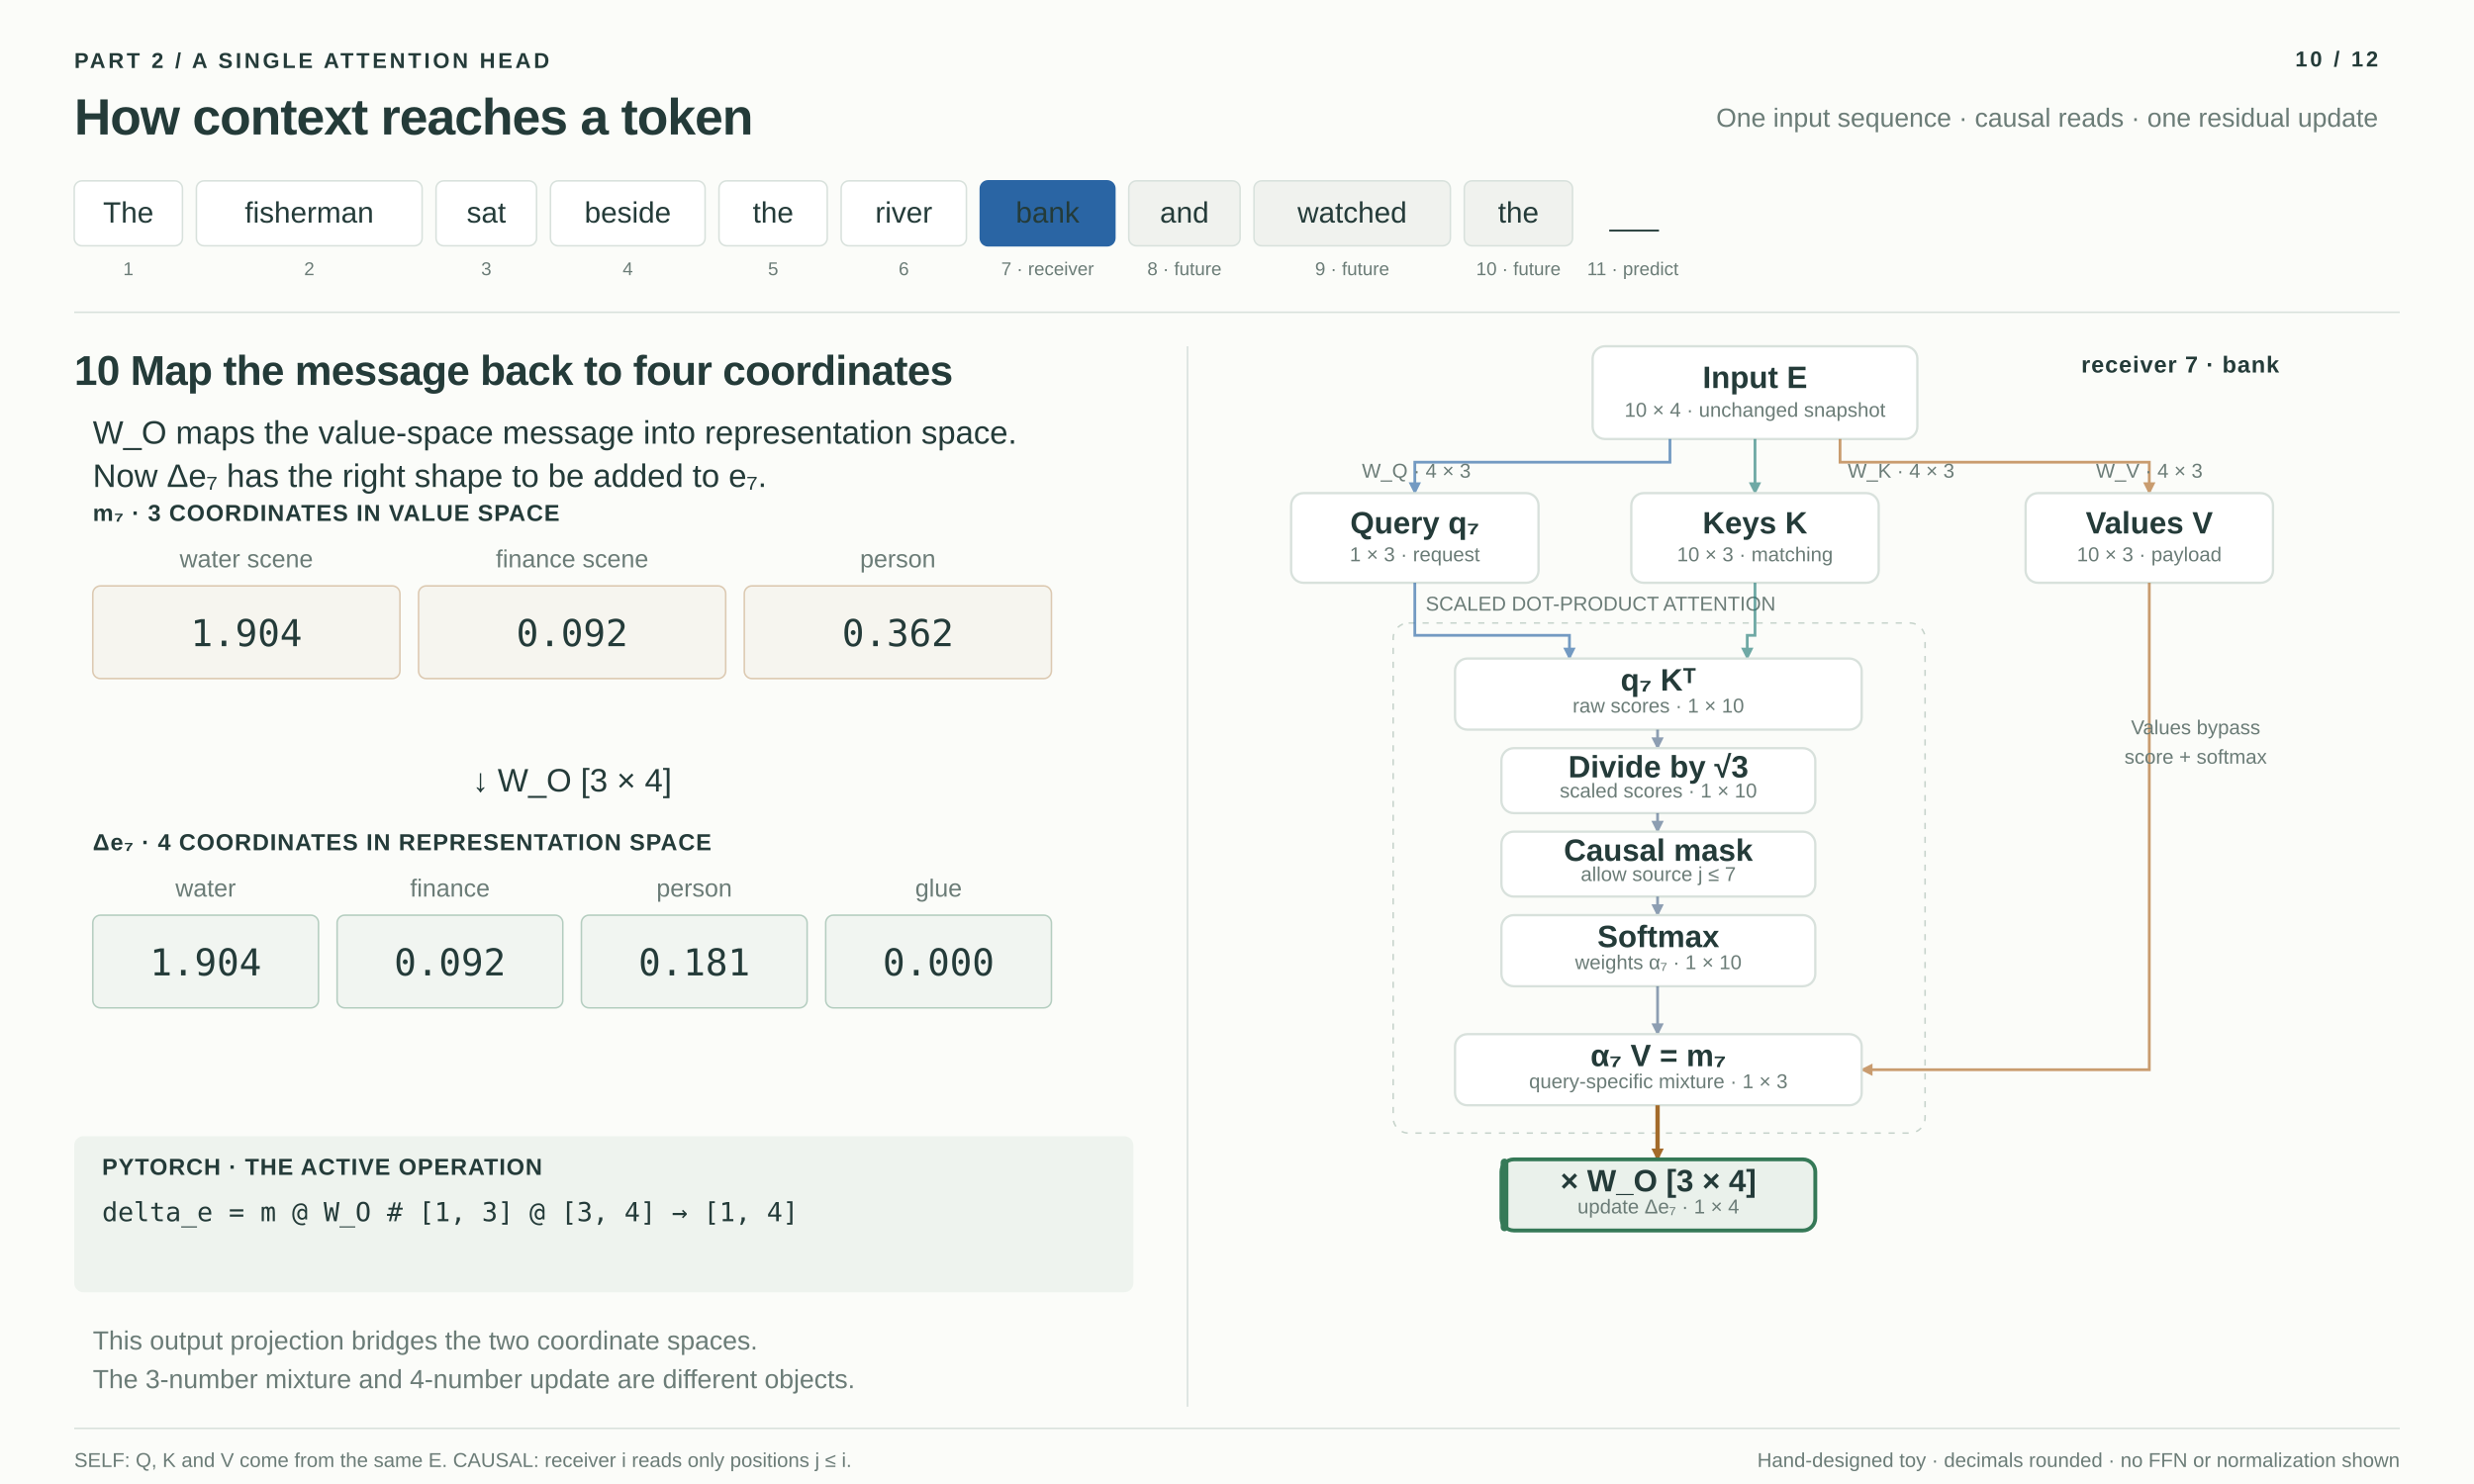
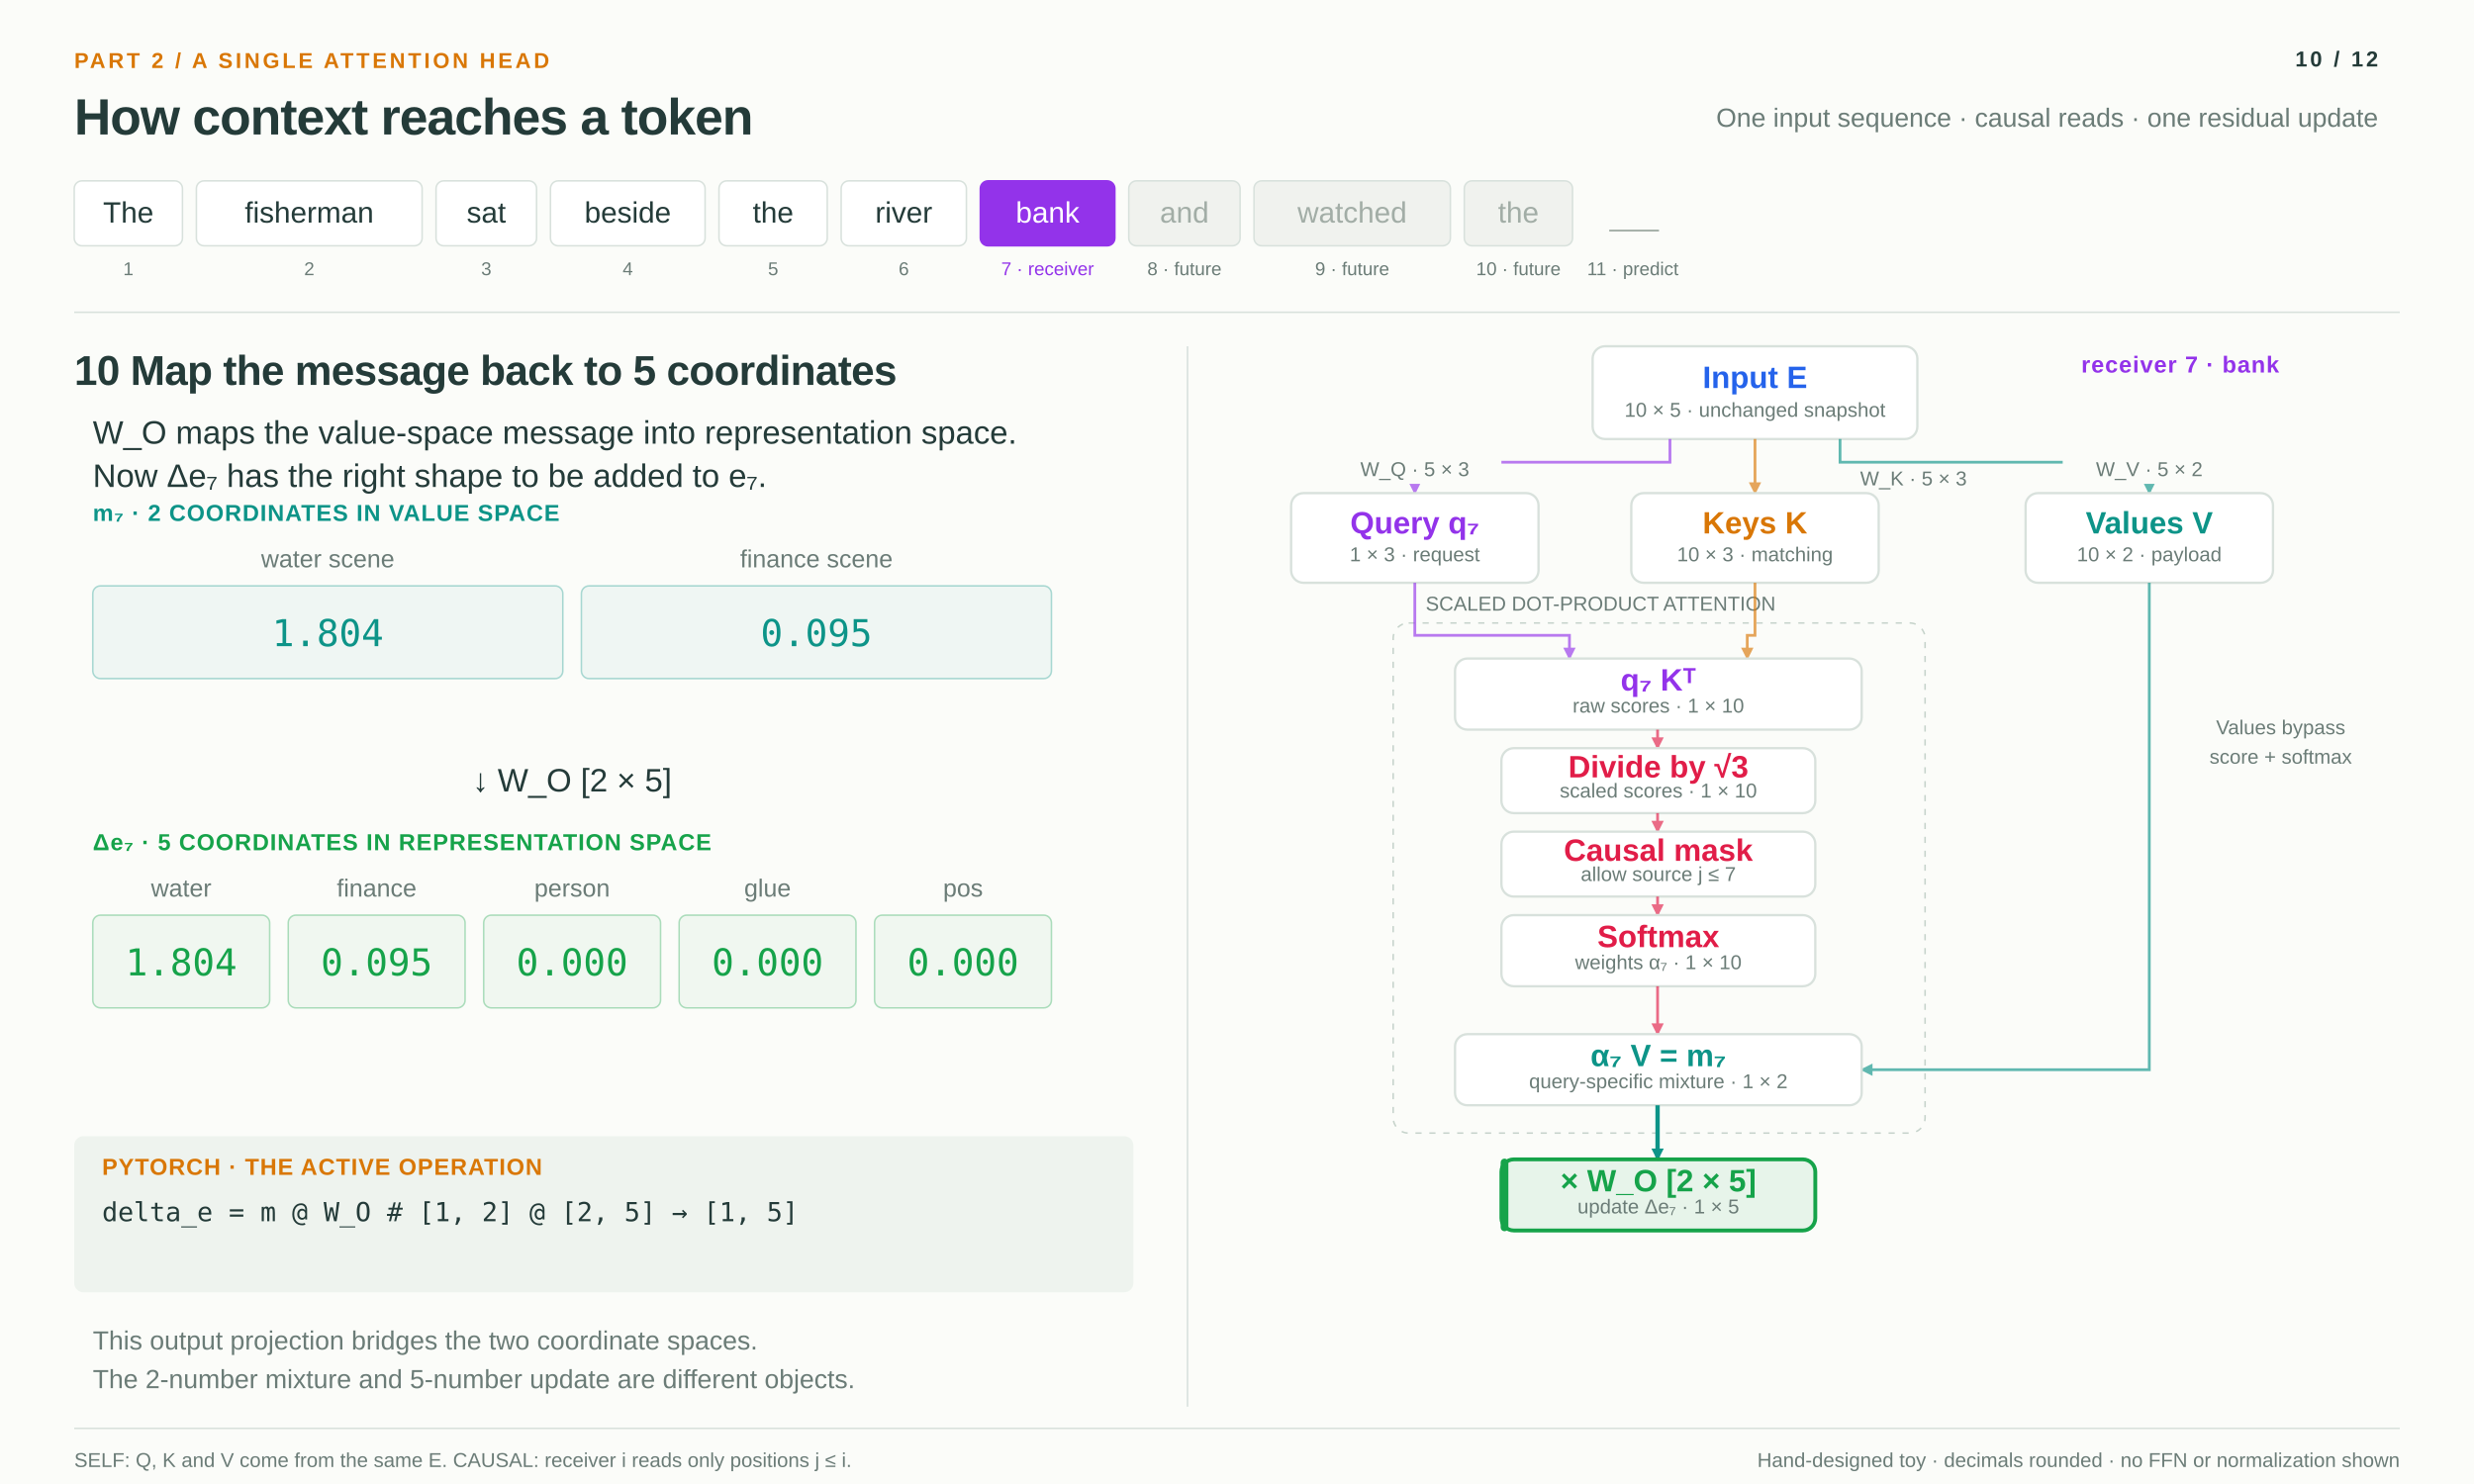
- <svg xmlns="http://www.w3.org/2000/svg" width="1600" height="960" viewBox="0 0 1600 960" role="img" aria-labelledby="stage-9-title stage-9-desc">
+ <svg xmlns="http://www.w3.org/2000/svg" id="stage-9-svg" width="1600" height="960" viewBox="0 0 1600 960" role="img" aria-labelledby="stage-9-title stage-9-desc">
  <defs>
    <marker id="stage-9-q" markerWidth="8" markerHeight="8" refX="7" refY="4" orient="auto" markerUnits="userSpaceOnUse">
-       <path d="M0 0 L8 4 L0 8 Z" fill="#2a65a4" />
+       <path d="M0 0 L8 4 L0 8 Z" fill="#9333ea" />
    </marker>
    <marker id="stage-9-k" markerWidth="8" markerHeight="8" refX="7" refY="4" orient="auto" markerUnits="userSpaceOnUse">
-       <path d="M0 0 L8 4 L0 8 Z" fill="#247c78" />
+       <path d="M0 0 L8 4 L0 8 Z" fill="#d97706" />
    </marker>
    <marker id="stage-9-v" markerWidth="8" markerHeight="8" refX="7" refY="4" orient="auto" markerUnits="userSpaceOnUse">
-       <path d="M0 0 L8 4 L0 8 Z" fill="#ae6825" />
+       <path d="M0 0 L8 4 L0 8 Z" fill="#0d9488" />
    </marker>
    <marker id="stage-9-a" markerWidth="8" markerHeight="8" refX="7" refY="4" orient="auto" markerUnits="userSpaceOnUse">
-       <path d="M0 0 L8 4 L0 8 Z" fill="#526b8c" />
+       <path d="M0 0 L8 4 L0 8 Z" fill="#e11d48" />
    </marker>
    <marker id="stage-9-m" markerWidth="8" markerHeight="8" refX="7" refY="4" orient="auto" markerUnits="userSpaceOnUse">
-       <path d="M0 0 L8 4 L0 8 Z" fill="#a36b2b" />
+       <path d="M0 0 L8 4 L0 8 Z" fill="#0d9488" />
    </marker>
    <marker id="stage-9-d" markerWidth="8" markerHeight="8" refX="7" refY="4" orient="auto" markerUnits="userSpaceOnUse">
-       <path d="M0 0 L8 4 L0 8 Z" fill="#357957" />
+       <path d="M0 0 L8 4 L0 8 Z" fill="#16a34a" />
    </marker>
    <marker id="stage-9-e" markerWidth="8" markerHeight="8" refX="7" refY="4" orient="auto" markerUnits="userSpaceOnUse">
-       <path d="M0 0 L8 4 L0 8 Z" fill="#485f59" />
+       <path d="M0 0 L8 4 L0 8 Z" fill="#2563eb" />
    </marker>
  </defs>
-   <style>text{font-family:'Avenir Next','Segoe UI',Arial,sans-serif;fill:#243b39}.eyebrow{font-size:14px;font-weight:700;letter-spacing:1.8px}.heading{font-size:33px;font-weight:600;letter-spacing:-.6px}.stage-title{font-size:27px;font-weight:600;letter-spacing:-.4px}.body{font-size:21px}.detail{font-size:17px;fill:#6b7c77}.axis{font-size:16px;fill:#6b7c77}.smallcap{font-size:15px;font-weight:700;letter-spacing:.6px}.formula{font-family:'STIX Two Text',Georgia,serif;font-size:26px}.number{font-family:'SFMono-Regular',Consolas,monospace;font-size:24px}.table-number{font-family:'SFMono-Regular',Consolas,monospace;font-size:18px}.table-label{font-size:18px}.table-head{font-size:15px;font-weight:600;fill:#6b7c77}.node-title{font-size:20px;font-weight:600}.node-caption{font-size:13px;fill:#6b7c77}.code{font-family:'SFMono-Regular',Consolas,monospace;font-size:17px}.token{font-size:19px}.position{font-size:12px;fill:#6b7c77}.tiny{font-size:13px;fill:#6b7c77}</style>
+   <style>#stage-9-svg text{font-family:'Avenir Next','Segoe UI',Arial,sans-serif;fill:#243b39}#stage-9-svg .eyebrow{font-size:14px;font-weight:700;letter-spacing:1.8px}#stage-9-svg .heading{font-size:33px;font-weight:600;letter-spacing:-.6px}#stage-9-svg .stage-title{font-size:27px;font-weight:600;letter-spacing:-.4px}#stage-9-svg .body{font-size:21px}#stage-9-svg .detail{font-size:17px;fill:#6b7c77}#stage-9-svg .axis{font-size:16px;fill:#6b7c77}#stage-9-svg .smallcap{font-size:15px;font-weight:700;letter-spacing:.6px}#stage-9-svg .formula{font-family:'STIX Two Text',Georgia,serif;font-size:26px}#stage-9-svg .number{font-family:'SFMono-Regular',Consolas,monospace;font-size:24px}#stage-9-svg .table-number{font-family:'SFMono-Regular',Consolas,monospace;font-size:18px}#stage-9-svg .table-label{font-size:18px}#stage-9-svg .table-head{font-size:15px;font-weight:600;fill:#6b7c77}#stage-9-svg .node-title{font-size:20px;font-weight:600}#stage-9-svg .node-caption{font-size:13px;fill:#6b7c77}#stage-9-svg .code{font-family:'SFMono-Regular',Consolas,monospace;font-size:17px}#stage-9-svg .token{font-size:19px}#stage-9-svg .position{font-size:12px;fill:#6b7c77}#stage-9-svg .tiny{font-size:13px;fill:#6b7c77}</style>
  <rect x="0" y="0" width="1600" height="960" rx="0" fill="#fbfcf9" stroke="none" />
-   <text x="48" y="44" class="eyebrow" fill="#247c78">PART 2 / A SINGLE ATTENTION HEAD</text>
+   <text x="48" y="44" class="eyebrow" style="fill:#d97706">PART 2 / A SINGLE ATTENTION HEAD</text>
  <text x="48" y="87" class="heading">How context reaches a token</text>
  <text x="1538" y="43" class="eyebrow" text-anchor="end">10 / 12</text>
  <text x="1538" y="82" class="detail" text-anchor="end">One input sequence · causal reads · one residual update</text>
  <rect x="48" y="117" width="70" height="42" rx="5" fill="white" stroke="#d8e1dc" />
-   <text x="83" y="144" class="token" text-anchor="middle" fill="#243b39">The</text>
+   <text x="83" y="144" class="token" text-anchor="middle" style="fill:#243b39">The</text>
  <text x="83" y="178" class="position" text-anchor="middle">1</text>
  <rect x="127" y="117" width="146" height="42" rx="5" fill="white" stroke="#d8e1dc" />
-   <text x="200" y="144" class="token" text-anchor="middle" fill="#243b39">fisherman</text>
+   <text x="200" y="144" class="token" text-anchor="middle" style="fill:#243b39">fisherman</text>
  <text x="200" y="178" class="position" text-anchor="middle">2</text>
  <rect x="282" y="117" width="65" height="42" rx="5" fill="white" stroke="#d8e1dc" />
-   <text x="314.5" y="144" class="token" text-anchor="middle" fill="#243b39">sat</text>
+   <text x="314.5" y="144" class="token" text-anchor="middle" style="fill:#243b39">sat</text>
  <text x="314.5" y="178" class="position" text-anchor="middle">3</text>
  <rect x="356" y="117" width="100" height="42" rx="5" fill="white" stroke="#d8e1dc" />
-   <text x="406" y="144" class="token" text-anchor="middle" fill="#243b39">beside</text>
+   <text x="406" y="144" class="token" text-anchor="middle" style="fill:#243b39">beside</text>
  <text x="406" y="178" class="position" text-anchor="middle">4</text>
  <rect x="465" y="117" width="70" height="42" rx="5" fill="white" stroke="#d8e1dc" />
-   <text x="500" y="144" class="token" text-anchor="middle" fill="#243b39">the</text>
+   <text x="500" y="144" class="token" text-anchor="middle" style="fill:#243b39">the</text>
  <text x="500" y="178" class="position" text-anchor="middle">5</text>
  <rect x="544" y="117" width="81" height="42" rx="5" fill="white" stroke="#d8e1dc" />
-   <text x="584.5" y="144" class="token" text-anchor="middle" fill="#243b39">river</text>
+   <text x="584.5" y="144" class="token" text-anchor="middle" style="fill:#243b39">river</text>
  <text x="584.5" y="178" class="position" text-anchor="middle">6</text>
-   <rect x="634" y="117" width="87" height="42" rx="5" fill="#2a65a4" stroke="#2a65a4" />
-   <text x="677.5" y="144" class="token" text-anchor="middle" fill="white">bank</text>
-   <text x="677.5" y="178" class="position" text-anchor="middle" fill="#2a65a4">7 · receiver</text>
+   <rect x="634" y="117" width="87" height="42" rx="5" fill="#9333ea" stroke="#9333ea" />
+   <text x="677.5" y="144" class="token" text-anchor="middle" style="fill:white">bank</text>
+   <text x="677.5" y="178" class="position" text-anchor="middle" style="fill:#9333ea">7 · receiver</text>
  <rect x="730" y="117" width="72" height="42" rx="5" fill="#f0f2ee" stroke="#d8e1dc" />
-   <text x="766" y="144" class="token" text-anchor="middle" fill="#a2ada6">and</text>
+   <text x="766" y="144" class="token" text-anchor="middle" style="fill:#a2ada6">and</text>
  <text x="766" y="178" class="position" text-anchor="middle">8 · future</text>
  <rect x="811" y="117" width="127" height="42" rx="5" fill="#f0f2ee" stroke="#d8e1dc" />
-   <text x="874.5" y="144" class="token" text-anchor="middle" fill="#a2ada6">watched</text>
+   <text x="874.5" y="144" class="token" text-anchor="middle" style="fill:#a2ada6">watched</text>
  <text x="874.5" y="178" class="position" text-anchor="middle">9 · future</text>
  <rect x="947" y="117" width="70" height="42" rx="5" fill="#f0f2ee" stroke="#d8e1dc" />
-   <text x="982" y="144" class="token" text-anchor="middle" fill="#a2ada6">the</text>
+   <text x="982" y="144" class="token" text-anchor="middle" style="fill:#a2ada6">the</text>
  <text x="982" y="178" class="position" text-anchor="middle">10 · future</text>
-   <text x="1041" y="146" class="token" fill="#a2ada6">___</text>
+   <text x="1041" y="146" class="token" style="fill:#a2ada6">___</text>
  <text x="1056" y="178" class="position" text-anchor="middle">11 · predict</text>
  <line x1="48" y1="202" x2="1552" y2="202" stroke="#d8e1dc" />
-   <text x="48" y="249" class="stage-title">10   Map the message back to four coordinates</text>
+   <text x="48" y="249" class="stage-title">10   Map the message back to 5 coordinates</text>
  <text x="60" y="287" class="body">W_O maps the value-space message into representation space.</text>
  <text x="60" y="315" class="body">Now Δe₇ has the right shape to be added to e₇.</text>
-   <text x="60" y="337" class="smallcap" fill="#a36b2b">m₇ · 3 COORDINATES IN VALUE SPACE</text>
-   <text x="159.333" y="367" class="axis" text-anchor="middle">water scene</text>
-   <rect x="60" y="379" width="198.667" height="60" rx="5" fill="#a36b2b0c" stroke="#a36b2b55" />
-   <text x="159.333" y="418" class="number" text-anchor="middle" fill="#a36b2b">1.904</text>
-   <text x="370" y="367" class="axis" text-anchor="middle">finance scene</text>
-   <rect x="270.667" y="379" width="198.667" height="60" rx="5" fill="#a36b2b0c" stroke="#a36b2b55" />
-   <text x="370" y="418" class="number" text-anchor="middle" fill="#a36b2b">0.092</text>
-   <text x="580.667" y="367" class="axis" text-anchor="middle">person</text>
-   <rect x="481.333" y="379" width="198.667" height="60" rx="5" fill="#a36b2b0c" stroke="#a36b2b55" />
-   <text x="580.667" y="418" class="number" text-anchor="middle" fill="#a36b2b">0.362</text>
-   <text x="370" y="512" class="body" text-anchor="middle">↓  W_O [3 × 4]</text>
-   <text x="60" y="550" class="smallcap" fill="#357957">Δe₇ · 4 COORDINATES IN REPRESENTATION SPACE</text>
-   <text x="133" y="580" class="axis" text-anchor="middle">water</text>
-   <rect x="60" y="592" width="146" height="60" rx="5" fill="#3579570c" stroke="#35795755" />
-   <text x="133" y="631" class="number" text-anchor="middle" fill="#357957">1.904</text>
-   <text x="291" y="580" class="axis" text-anchor="middle">finance</text>
-   <rect x="218" y="592" width="146" height="60" rx="5" fill="#3579570c" stroke="#35795755" />
-   <text x="291" y="631" class="number" text-anchor="middle" fill="#357957">0.092</text>
-   <text x="449" y="580" class="axis" text-anchor="middle">person</text>
-   <rect x="376" y="592" width="146" height="60" rx="5" fill="#3579570c" stroke="#35795755" />
-   <text x="449" y="631" class="number" text-anchor="middle" fill="#357957">0.181</text>
-   <text x="607" y="580" class="axis" text-anchor="middle">glue</text>
-   <rect x="534" y="592" width="146" height="60" rx="5" fill="#3579570c" stroke="#35795755" />
-   <text x="607" y="631" class="number" text-anchor="middle" fill="#357957">0.000</text>
+   <text x="60" y="337" class="smallcap" style="fill:#0d9488">m₇ · 2 COORDINATES IN VALUE SPACE</text>
+   <text x="212" y="367" class="axis" text-anchor="middle">water scene</text>
+   <rect x="60" y="379" width="304" height="60" rx="5" fill="#0d94880c" stroke="#0d948855" />
+   <text x="212" y="418" class="number" text-anchor="middle" style="fill:#0d9488">1.804</text>
+   <text x="528" y="367" class="axis" text-anchor="middle">finance scene</text>
+   <rect x="376" y="379" width="304" height="60" rx="5" fill="#0d94880c" stroke="#0d948855" />
+   <text x="528" y="418" class="number" text-anchor="middle" style="fill:#0d9488">0.095</text>
+   <text x="370" y="512" class="body" text-anchor="middle">↓  W_O [2 × 5]</text>
+   <text x="60" y="550" class="smallcap" style="fill:#16a34a">Δe₇ · 5 COORDINATES IN REPRESENTATION SPACE</text>
+   <text x="117.2" y="580" class="axis" text-anchor="middle">water</text>
+   <rect x="60" y="592" width="114.4" height="60" rx="5" fill="#16a34a0c" stroke="#16a34a55" />
+   <text x="117.2" y="631" class="number" text-anchor="middle" style="fill:#16a34a">1.804</text>
+   <text x="243.6" y="580" class="axis" text-anchor="middle">finance</text>
+   <rect x="186.4" y="592" width="114.4" height="60" rx="5" fill="#16a34a0c" stroke="#16a34a55" />
+   <text x="243.6" y="631" class="number" text-anchor="middle" style="fill:#16a34a">0.095</text>
+   <text x="370" y="580" class="axis" text-anchor="middle">person</text>
+   <rect x="312.8" y="592" width="114.4" height="60" rx="5" fill="#16a34a0c" stroke="#16a34a55" />
+   <text x="370" y="631" class="number" text-anchor="middle" style="fill:#16a34a">0.000</text>
+   <text x="496.4" y="580" class="axis" text-anchor="middle">glue</text>
+   <rect x="439.2" y="592" width="114.4" height="60" rx="5" fill="#16a34a0c" stroke="#16a34a55" />
+   <text x="496.4" y="631" class="number" text-anchor="middle" style="fill:#16a34a">0.000</text>
+   <text x="622.8" y="580" class="axis" text-anchor="middle">pos</text>
+   <rect x="565.6" y="592" width="114.4" height="60" rx="5" fill="#16a34a0c" stroke="#16a34a55" />
+   <text x="622.8" y="631" class="number" text-anchor="middle" style="fill:#16a34a">0.000</text>
  <rect x="48" y="735" width="685" height="101" rx="6" fill="#eef3ee" stroke="none" />
-   <text x="66" y="760" class="smallcap" fill="#247c78">PYTORCH · THE ACTIVE OPERATION</text>
-   <text x="66" y="790" class="code">delta_e = m @ W_O  # [1, 3] @ [3, 4] → [1, 4]</text>
+   <text x="66" y="760" class="smallcap" style="fill:#d97706">PYTORCH · THE ACTIVE OPERATION</text>
+   <text x="66" y="790" class="code">delta_e = m @ W_O  # [1, 2] @ [2, 5] → [1, 5]</text>
  <text x="60" y="873" class="detail">This output projection bridges the two coordinate spaces.</text>
-   <text x="60" y="898" class="detail">The 3-number mixture and 4-number update are different objects.</text>
+   <text x="60" y="898" class="detail">The 2-number mixture and 5-number update are different objects.</text>
  <line x1="768" y1="224" x2="768" y2="910" stroke="#d8e1dc" />
  <g class="node" data-node="input">
    <rect x="1030" y="224" width="210" height="60" rx="8" fill="#ffffff" stroke="#d8e1dc" stroke-width="1.5" />
-     <text x="1135" y="251" class="node-title" text-anchor="middle" fill="#485f59">Input E</text>
-     <text x="1135" y="269.6" class="node-caption" text-anchor="middle">10 × 4 · unchanged snapshot</text>
+     <text x="1135" y="251" class="node-title" text-anchor="middle" style="fill:#2563eb">Input E</text>
+     <text x="1135" y="269.6" class="node-caption" text-anchor="middle">10 × 5 · unchanged snapshot</text>
  </g>
-   <text x="1474" y="241" class="smallcap" fill="#2a65a4" text-anchor="end">receiver 7 · bank</text>
-   <path d="M1080 284 V299 H915 V319" fill="none" stroke="#2a65a4" stroke-width="1.8" opacity="0.65" marker-end="url(#stage-9-q)" />
-   <path d="M1135 284 V319" fill="none" stroke="#247c78" stroke-width="1.8" opacity="0.65" marker-end="url(#stage-9-k)" />
-   <path d="M1190 284 V299 H1390 V319" fill="none" stroke="#ae6825" stroke-width="1.8" opacity="0.65" marker-end="url(#stage-9-v)" />
-   <text x="916" y="309" class="tiny" text-anchor="middle">W_Q · 4 × 3</text>
-   <text x="1195" y="309" class="tiny">W_K · 4 × 3</text>
-   <text x="1390" y="309" class="tiny" text-anchor="middle">W_V · 4 × 3</text>
+   <text x="1474" y="241" class="smallcap" style="fill:#9333ea" text-anchor="end">receiver 7 · bank</text>
+   <path d="M1080 284 V299 H915 V319" fill="none" stroke="#9333ea" stroke-width="1.8" opacity="0.65" marker-end="url(#stage-9-q)" />
+   <path d="M1135 284 V319" fill="none" stroke="#d97706" stroke-width="1.8" opacity="0.65" marker-end="url(#stage-9-k)" />
+   <path d="M1190 284 V299 H1390 V319" fill="none" stroke="#0d9488" stroke-width="1.8" opacity="0.65" marker-end="url(#stage-9-v)" />
+   <rect x="859" y="292" width="112" height="21" rx="0" fill="#fbfcf9" stroke="none" />
+   <text x="915" y="308" class="tiny" text-anchor="middle">W_Q · 5 × 3</text>
+   <text x="1203" y="314" class="tiny">W_K · 5 × 3</text>
+   <rect x="1334" y="292" width="112" height="21" rx="0" fill="#fbfcf9" stroke="none" />
+   <text x="1390" y="308" class="tiny" text-anchor="middle">W_V · 5 × 2</text>
  <g class="node" data-node="q">
    <rect x="835" y="319" width="160" height="58" rx="8" fill="#ffffff" stroke="#d8e1dc" stroke-width="1.5" />
-     <text x="915" y="345.1" class="node-title" text-anchor="middle" fill="#2a65a4">Query q₇</text>
+     <text x="915" y="345.1" class="node-title" text-anchor="middle" style="fill:#9333ea">Query q₇</text>
    <text x="915" y="363.08" class="node-caption" text-anchor="middle">1 × 3 · request</text>
  </g>
  <g class="node" data-node="k">
    <rect x="1055" y="319" width="160" height="58" rx="8" fill="#ffffff" stroke="#d8e1dc" stroke-width="1.5" />
-     <text x="1135" y="345.1" class="node-title" text-anchor="middle" fill="#247c78">Keys K</text>
+     <text x="1135" y="345.1" class="node-title" text-anchor="middle" style="fill:#d97706">Keys K</text>
    <text x="1135" y="363.08" class="node-caption" text-anchor="middle">10 × 3 · matching</text>
  </g>
  <g class="node" data-node="v">
    <rect x="1310" y="319" width="160" height="58" rx="8" fill="#ffffff" stroke="#d8e1dc" stroke-width="1.5" />
-     <text x="1390" y="345.1" class="node-title" text-anchor="middle" fill="#ae6825">Values V</text>
-     <text x="1390" y="363.08" class="node-caption" text-anchor="middle">10 × 3 · payload</text>
+     <text x="1390" y="345.1" class="node-title" text-anchor="middle" style="fill:#0d9488">Values V</text>
+     <text x="1390" y="363.08" class="node-caption" text-anchor="middle">10 × 2 · payload</text>
  </g>
  <rect x="901" y="403" width="344" height="330" rx="10" fill="none" stroke="#c6d3cb" stroke-dasharray="4 5" />
  <text x="922" y="395" class="tiny">SCALED DOT-PRODUCT ATTENTION</text>
-   <path d="M915 377 V411 H1015 V426" fill="none" stroke="#2a65a4" stroke-width="1.8" opacity="0.65" marker-end="url(#stage-9-q)" />
-   <path d="M1135 377 V411 H1130 V426" fill="none" stroke="#247c78" stroke-width="1.8" opacity="0.65" marker-end="url(#stage-9-k)" />
+   <path d="M915 377 V411 H1015 V426" fill="none" stroke="#9333ea" stroke-width="1.8" opacity="0.65" marker-end="url(#stage-9-q)" />
+   <path d="M1135 377 V411 H1130 V426" fill="none" stroke="#d97706" stroke-width="1.8" opacity="0.65" marker-end="url(#stage-9-k)" />
  <g class="node" data-node="score">
    <rect x="941" y="426" width="263" height="46" rx="8" fill="#ffffff" stroke="#d8e1dc" stroke-width="1.5" />
-     <text x="1072.5" y="446.7" class="node-title" text-anchor="middle" fill="#2a65a4">q₇ Kᵀ</text>
+     <text x="1072.5" y="446.7" class="node-title" text-anchor="middle" style="fill:#9333ea">q₇ Kᵀ</text>
    <text x="1072.5" y="460.96" class="node-caption" text-anchor="middle">raw scores · 1 × 10</text>
  </g>
-   <path d="M1072 472 V484" fill="none" stroke="#526b8c" stroke-width="1.8" opacity="0.65" marker-end="url(#stage-9-a)" />
+   <path d="M1072 472 V484" fill="none" stroke="#e11d48" stroke-width="1.8" opacity="0.65" marker-end="url(#stage-9-a)" />
  <g class="node" data-node="scale">
    <rect x="971" y="484" width="203" height="42" rx="8" fill="#ffffff" stroke="#d8e1dc" stroke-width="1.5" />
-     <text x="1072.5" y="502.9" class="node-title" text-anchor="middle" fill="#526b8c">Divide by √3</text>
+     <text x="1072.5" y="502.9" class="node-title" text-anchor="middle" style="fill:#e11d48">Divide by √3</text>
    <text x="1072.5" y="515.92" class="node-caption" text-anchor="middle">scaled scores · 1 × 10</text>
  </g>
-   <path d="M1072 526 V538" fill="none" stroke="#526b8c" stroke-width="1.8" opacity="0.65" marker-end="url(#stage-9-a)" />
+   <path d="M1072 526 V538" fill="none" stroke="#e11d48" stroke-width="1.8" opacity="0.65" marker-end="url(#stage-9-a)" />
  <g class="node" data-node="mask">
    <rect x="971" y="538" width="203" height="42" rx="8" fill="#ffffff" stroke="#d8e1dc" stroke-width="1.5" />
-     <text x="1072.5" y="556.9" class="node-title" text-anchor="middle" fill="#526b8c">Causal mask</text>
+     <text x="1072.5" y="556.9" class="node-title" text-anchor="middle" style="fill:#e11d48">Causal mask</text>
    <text x="1072.5" y="569.92" class="node-caption" text-anchor="middle">allow source j ≤ 7</text>
  </g>
-   <path d="M1072 580 V592" fill="none" stroke="#526b8c" stroke-width="1.8" opacity="0.65" marker-end="url(#stage-9-a)" />
+   <path d="M1072 580 V592" fill="none" stroke="#e11d48" stroke-width="1.8" opacity="0.65" marker-end="url(#stage-9-a)" />
  <g class="node" data-node="weights">
    <rect x="971" y="592" width="203" height="46" rx="8" fill="#ffffff" stroke="#d8e1dc" stroke-width="1.5" />
-     <text x="1072.5" y="612.7" class="node-title" text-anchor="middle" fill="#526b8c">Softmax</text>
+     <text x="1072.5" y="612.7" class="node-title" text-anchor="middle" style="fill:#e11d48">Softmax</text>
    <text x="1072.5" y="626.96" class="node-caption" text-anchor="middle">weights α₇ · 1 × 10</text>
  </g>
-   <path d="M1072 638 V669" fill="none" stroke="#526b8c" stroke-width="1.8" opacity="0.65" marker-end="url(#stage-9-a)" />
-   <path d="M1390 377 V692 H1204" fill="none" stroke="#ae6825" stroke-width="1.8" opacity="0.65" marker-end="url(#stage-9-v)" />
-   <text x="1420" y="475" class="tiny" text-anchor="middle">Values bypass</text>
-   <text x="1420" y="494" class="tiny" text-anchor="middle">score + softmax</text>
+   <path d="M1072 638 V669" fill="none" stroke="#e11d48" stroke-width="1.8" opacity="0.65" marker-end="url(#stage-9-a)" />
+   <path d="M1390 377 V692 H1204" fill="none" stroke="#0d9488" stroke-width="1.8" opacity="0.65" marker-end="url(#stage-9-v)" />
+   <text x="1475" y="475" class="tiny" text-anchor="middle">Values bypass</text>
+   <text x="1475" y="494" class="tiny" text-anchor="middle">score + softmax</text>
  <g class="node" data-node="mix">
    <rect x="941" y="669" width="263" height="46" rx="8" fill="#ffffff" stroke="#d8e1dc" stroke-width="1.5" />
-     <text x="1072.5" y="689.7" class="node-title" text-anchor="middle" fill="#a36b2b">α₇ V = m₇</text>
-     <text x="1072.5" y="703.96" class="node-caption" text-anchor="middle">query-specific mixture · 1 × 3</text>
+     <text x="1072.5" y="689.7" class="node-title" text-anchor="middle" style="fill:#0d9488">α₇ V = m₇</text>
+     <text x="1072.5" y="703.96" class="node-caption" text-anchor="middle">query-specific mixture · 1 × 2</text>
  </g>
-   <path d="M1072 715 V750" fill="none" stroke="#a36b2b" stroke-width="2.8" opacity="1" marker-end="url(#stage-9-m)" />
+   <path d="M1072 715 V750" fill="none" stroke="#0d9488" stroke-width="2.8" opacity="1" marker-end="url(#stage-9-m)" />
  <g class="node" data-node="output">
-     <rect x="971" y="750" width="203" height="46" rx="8" fill="#35795715" stroke="#357957" stroke-width="2.5" />
-     <rect x="971" y="750" width="4" height="46" rx="2" fill="#357957" stroke="#357957" />
-     <text x="1072.5" y="770.7" class="node-title" text-anchor="middle" fill="#357957">× W_O [3 × 4]</text>
-     <text x="1072.5" y="784.96" class="node-caption" text-anchor="middle">update Δe₇ · 1 × 4</text>
+     <rect x="971" y="750" width="203" height="46" rx="8" fill="#16a34a15" stroke="#16a34a" stroke-width="2.5" />
+     <rect x="971" y="750" width="4" height="46" rx="2" fill="#16a34a" stroke="#16a34a" />
+     <text x="1072.5" y="770.7" class="node-title" text-anchor="middle" style="fill:#16a34a">× W_O [2 × 5]</text>
+     <text x="1072.5" y="784.96" class="node-caption" text-anchor="middle">update Δe₇ · 1 × 5</text>
  </g>
  <line x1="48" y1="924" x2="1552" y2="924" stroke="#d8e1dc" />
  <text x="48" y="949" class="tiny">SELF: Q, K and V come from the same E.   CAUSAL: receiver i reads only positions j ≤ i.</text>
  <text x="1552" y="949" class="tiny" text-anchor="end">Hand-designed toy · decimals rounded · no FFN or normalization shown</text>
</svg>
